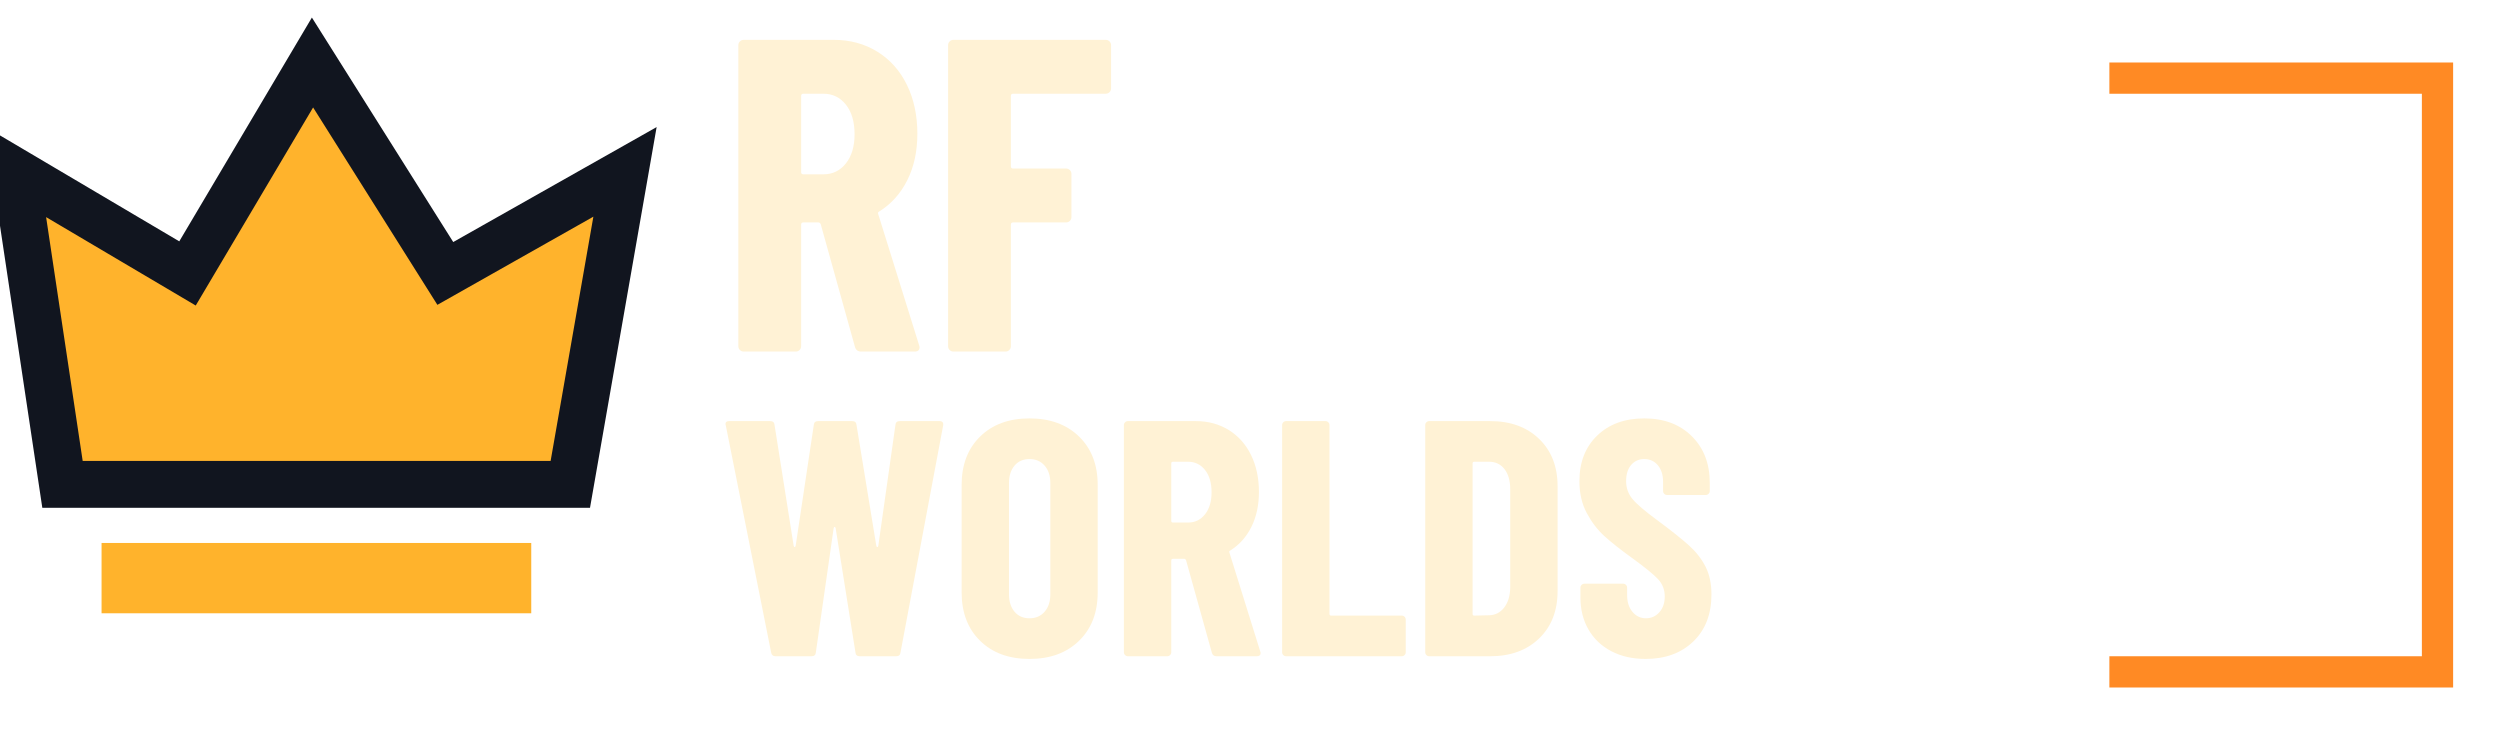
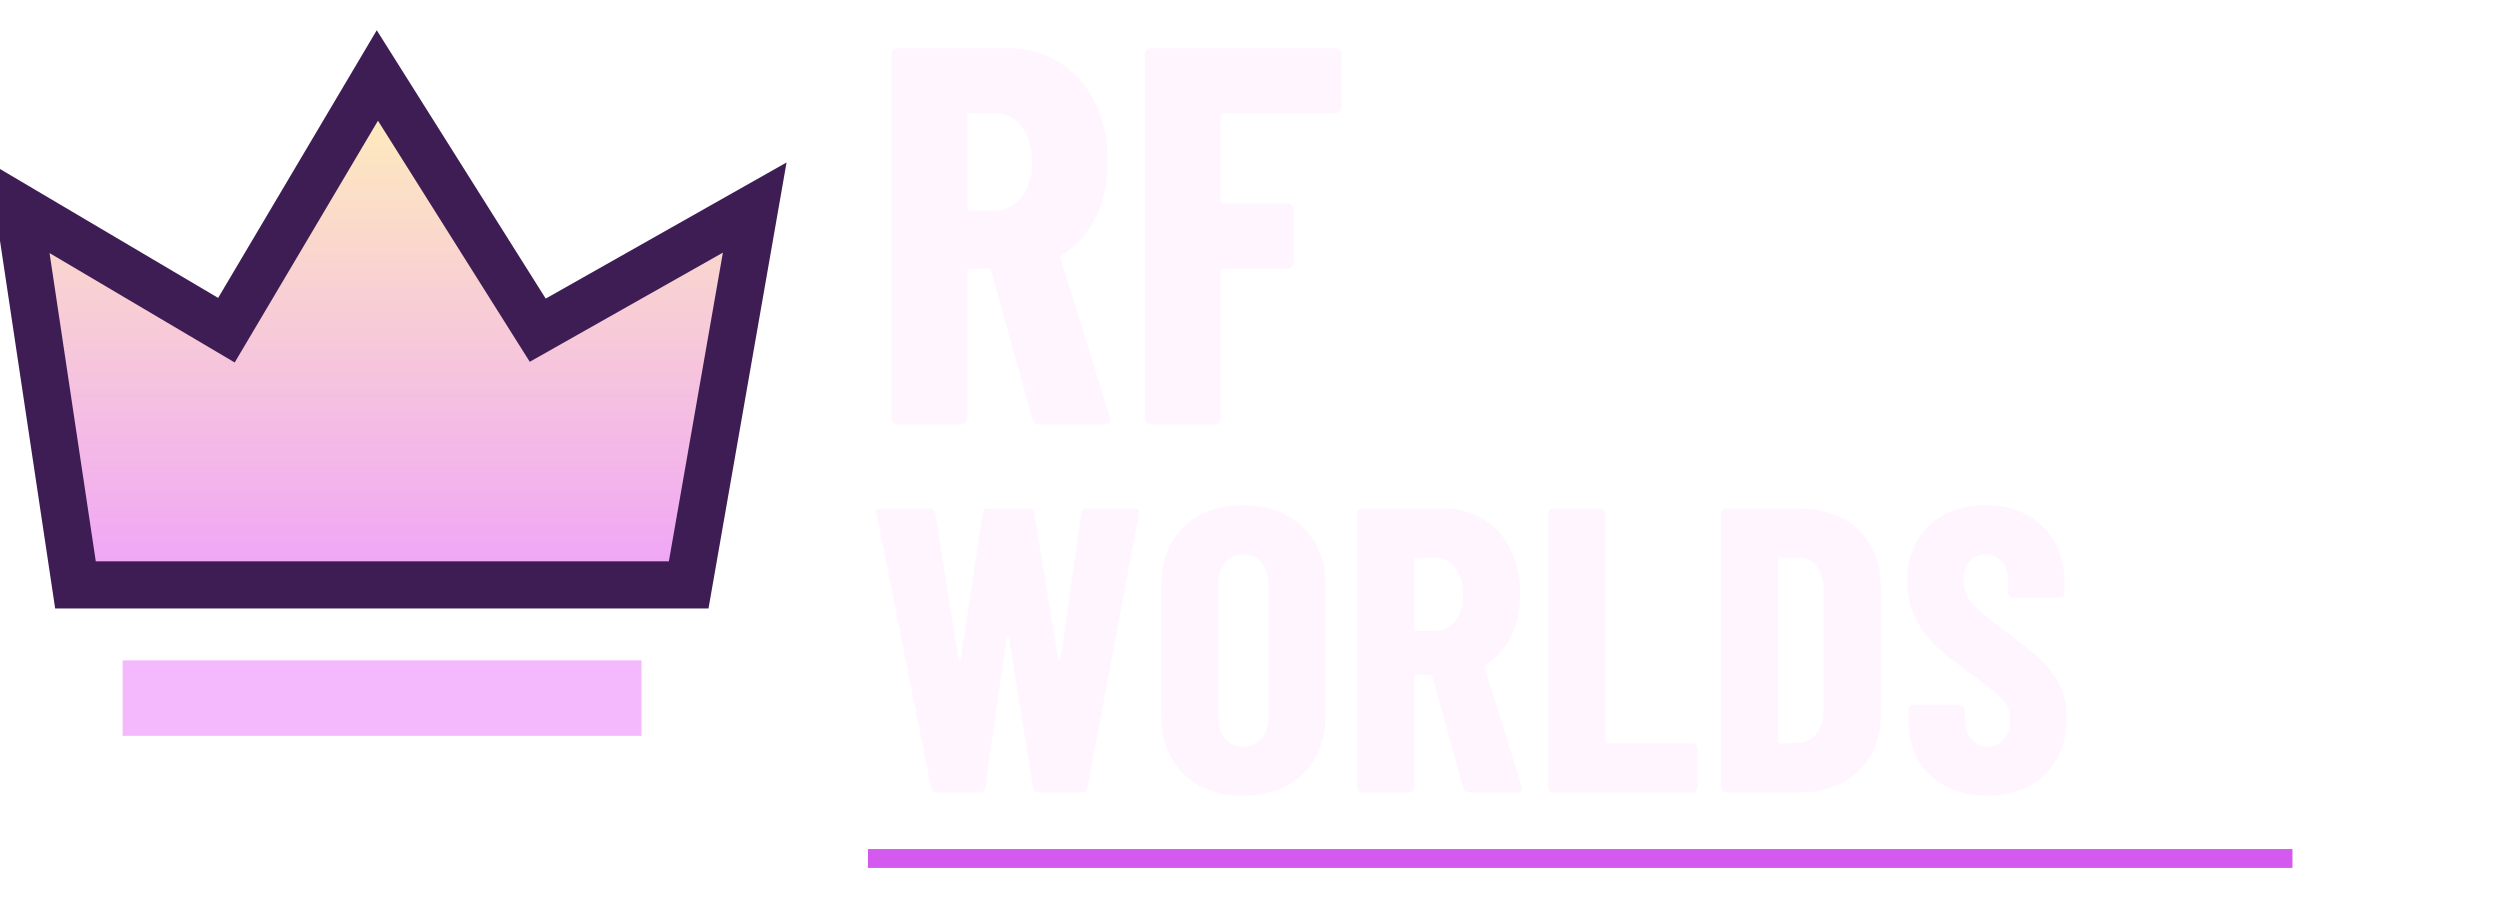
- <svg xmlns="http://www.w3.org/2000/svg" width="320" height="96" viewBox="0 0 320 96">
-   <path d="M8 62L2 22l22 13L40 8l17 27 23-13-7 40z" fill="#ffb32c" stroke="#11151f" stroke-width="6" />
-   <path d="M13 74h55" stroke="#ffb32c" stroke-width="9" />
-   <g transform="translate(92,45) scale(0.057, -0.057)" fill="#fff2d5">
+ <svg xmlns="http://www.w3.org/2000/svg" width="265" height="96" viewBox="0 0 265 96">
+   <defs>
+     <linearGradient id="c" x2="0" y2="1">
+       <stop stop-color="#fff0b8" />
+       <stop offset="1" stop-color="#EFA4F8" />
+     </linearGradient>
+   </defs>
+   <path d="M8 62L2 22l22 13L40 8l17 27 23-13-7 40Z" fill="url(#c)" stroke="#3D1D54" stroke-width="5" />
+   <path d="M13 74h55" stroke="#F4B9FC" stroke-width="8" />
+   <g transform="translate(92,45) scale(0.057, -0.057)" fill="#FFF5FF">
    <path transform="translate(0,0)" d="M306 10 229 286Q227 290 224 290H190Q185 290 185 285V12Q185 7 181.5 3.5Q178 0 173 0H56Q51 0 47.5 3.5Q44 7 44 12V688Q44 693 47.5 696.5Q51 700 56 700H258Q313 700 356.0 673.5Q399 647 422.5 599.0Q446 551 446 489Q446 430 423.5 385.0Q401 340 361 315Q359 314 358.0 312.5Q357 311 358 309L450 14L451 10Q451 0 440 0H320Q309 0 306 10ZM185 574V403Q185 398 190 398H235Q266 398 285.5 422.5Q305 447 305 488Q305 530 285.5 554.5Q266 579 235 579H190Q185 579 185 574Z" />
    <path transform="translate(471,0)" d="M398 579H190Q185 579 185 574V416Q185 411 190 411H309Q314 411 317.5 407.5Q321 404 321 399V302Q321 297 317.5 293.5Q314 290 309 290H190Q185 290 185 285V12Q185 7 181.5 3.5Q178 0 173 0H56Q51 0 47.5 3.5Q44 7 44 12V688Q44 693 47.5 696.5Q51 700 56 700H398Q403 700 406.5 696.5Q410 693 410 688V591Q410 586 406.5 582.5Q403 579 398 579Z" />
  </g>
-   <g transform="translate(92,84) scale(0.043, -0.043)" fill="#fff2d5">
+   <g transform="translate(92,84) scale(0.043, -0.043)" fill="#FFF5FF">
    <path transform="translate(0,0)" d="M156 11 21 687 20 691Q20 700 31 700H153Q165 700 166 689L223 329Q224 325 226.0 325.0Q228 325 229 329L283 689Q284 700 296 700H397Q409 700 410 689L469 329Q470 325 472.0 325.0Q474 325 475 329L526 689Q527 700 539 700H657Q670 700 668 687L541 11Q540 0 528 0H420Q408 0 407 11L348 381Q347 385 345.0 385.0Q343 385 342 381L289 11Q288 0 276 0H169Q158 0 156 11Z" />
    <path transform="translate(689,0)" d="M34 190V510Q34 600 89.0 654.0Q144 708 236 708Q328 708 383.5 654.0Q439 600 439 510V190Q439 100 383.5 46.0Q328 -8 236 -8Q144 -8 89.0 46.0Q34 100 34 190ZM298 184V516Q298 548 281.0 567.5Q264 587 236 587Q208 587 191.5 567.5Q175 548 175 516V184Q175 152 191.5 132.5Q208 113 236 113Q264 113 281.0 132.5Q298 152 298 184Z" />
    <path transform="translate(1162,0)" d="M306 10 229 286Q227 290 224 290H190Q185 290 185 285V12Q185 7 181.5 3.5Q178 0 173 0H56Q51 0 47.5 3.5Q44 7 44 12V688Q44 693 47.5 696.5Q51 700 56 700H258Q313 700 356.0 673.5Q399 647 422.5 599.0Q446 551 446 489Q446 430 423.5 385.0Q401 340 361 315Q359 314 358.0 312.5Q357 311 358 309L450 14L451 10Q451 0 440 0H320Q309 0 306 10ZM185 574V403Q185 398 190 398H235Q266 398 285.5 422.5Q305 447 305 488Q305 530 285.5 554.5Q266 579 235 579H190Q185 579 185 574Z" />
    <path transform="translate(1633,0)" d="M44 12V688Q44 693 47.5 696.5Q51 700 56 700H173Q178 700 181.5 696.5Q185 693 185 688V126Q185 121 190 121H400Q405 121 408.5 117.5Q412 114 412 109V12Q412 7 408.5 3.5Q405 0 400 0H56Q51 0 47.5 3.5Q44 7 44 12Z" />
    <path transform="translate(2059,0)" d="M44 12V688Q44 693 47.5 696.5Q51 700 56 700H237Q328 700 383.0 647.0Q438 594 438 506V194Q438 106 383.0 53.0Q328 0 237 0H56Q51 0 47.5 3.5Q44 7 44 12ZM190 121 235 122Q262 123 279.0 145.0Q296 167 297 203V497Q297 535 280.0 557.0Q263 579 234 579H190Q185 579 185 574V126Q185 121 190 121Z" />
    <path transform="translate(2535,0)" d="M30 175V204Q30 209 33.5 212.5Q37 216 42 216H157Q162 216 165.5 212.5Q169 209 169 204V182Q169 151 185.0 132.0Q201 113 225 113Q249 113 265.0 131.0Q281 149 281 178Q281 208 261.0 229.5Q241 251 183 293Q133 329 102.0 357.0Q71 385 49.0 426.0Q27 467 27 521Q27 606 80.0 657.0Q133 708 220 708Q308 708 361.5 655.0Q415 602 415 516V492Q415 487 411.5 483.5Q408 480 403 480H288Q283 480 279.5 483.5Q276 487 276 492V519Q276 550 260.5 568.5Q245 587 220 587Q196 587 181.0 569.5Q166 552 166 521Q166 491 185.0 468.0Q204 445 260 404Q322 358 353.5 329.5Q385 301 402.5 266.5Q420 232 420 184Q420 96 366.0 44.0Q312 -8 224 -8Q166 -8 122.0 15.0Q78 38 54.0 79.5Q30 121 30 175Z" />
  </g>
-   <path d="M270 10h42v76h-42" fill="none" stroke="#ff8a24" stroke-width="4" />
+   <path d="M92 91h151" stroke="#D359EF" stroke-width="2" />
</svg>
